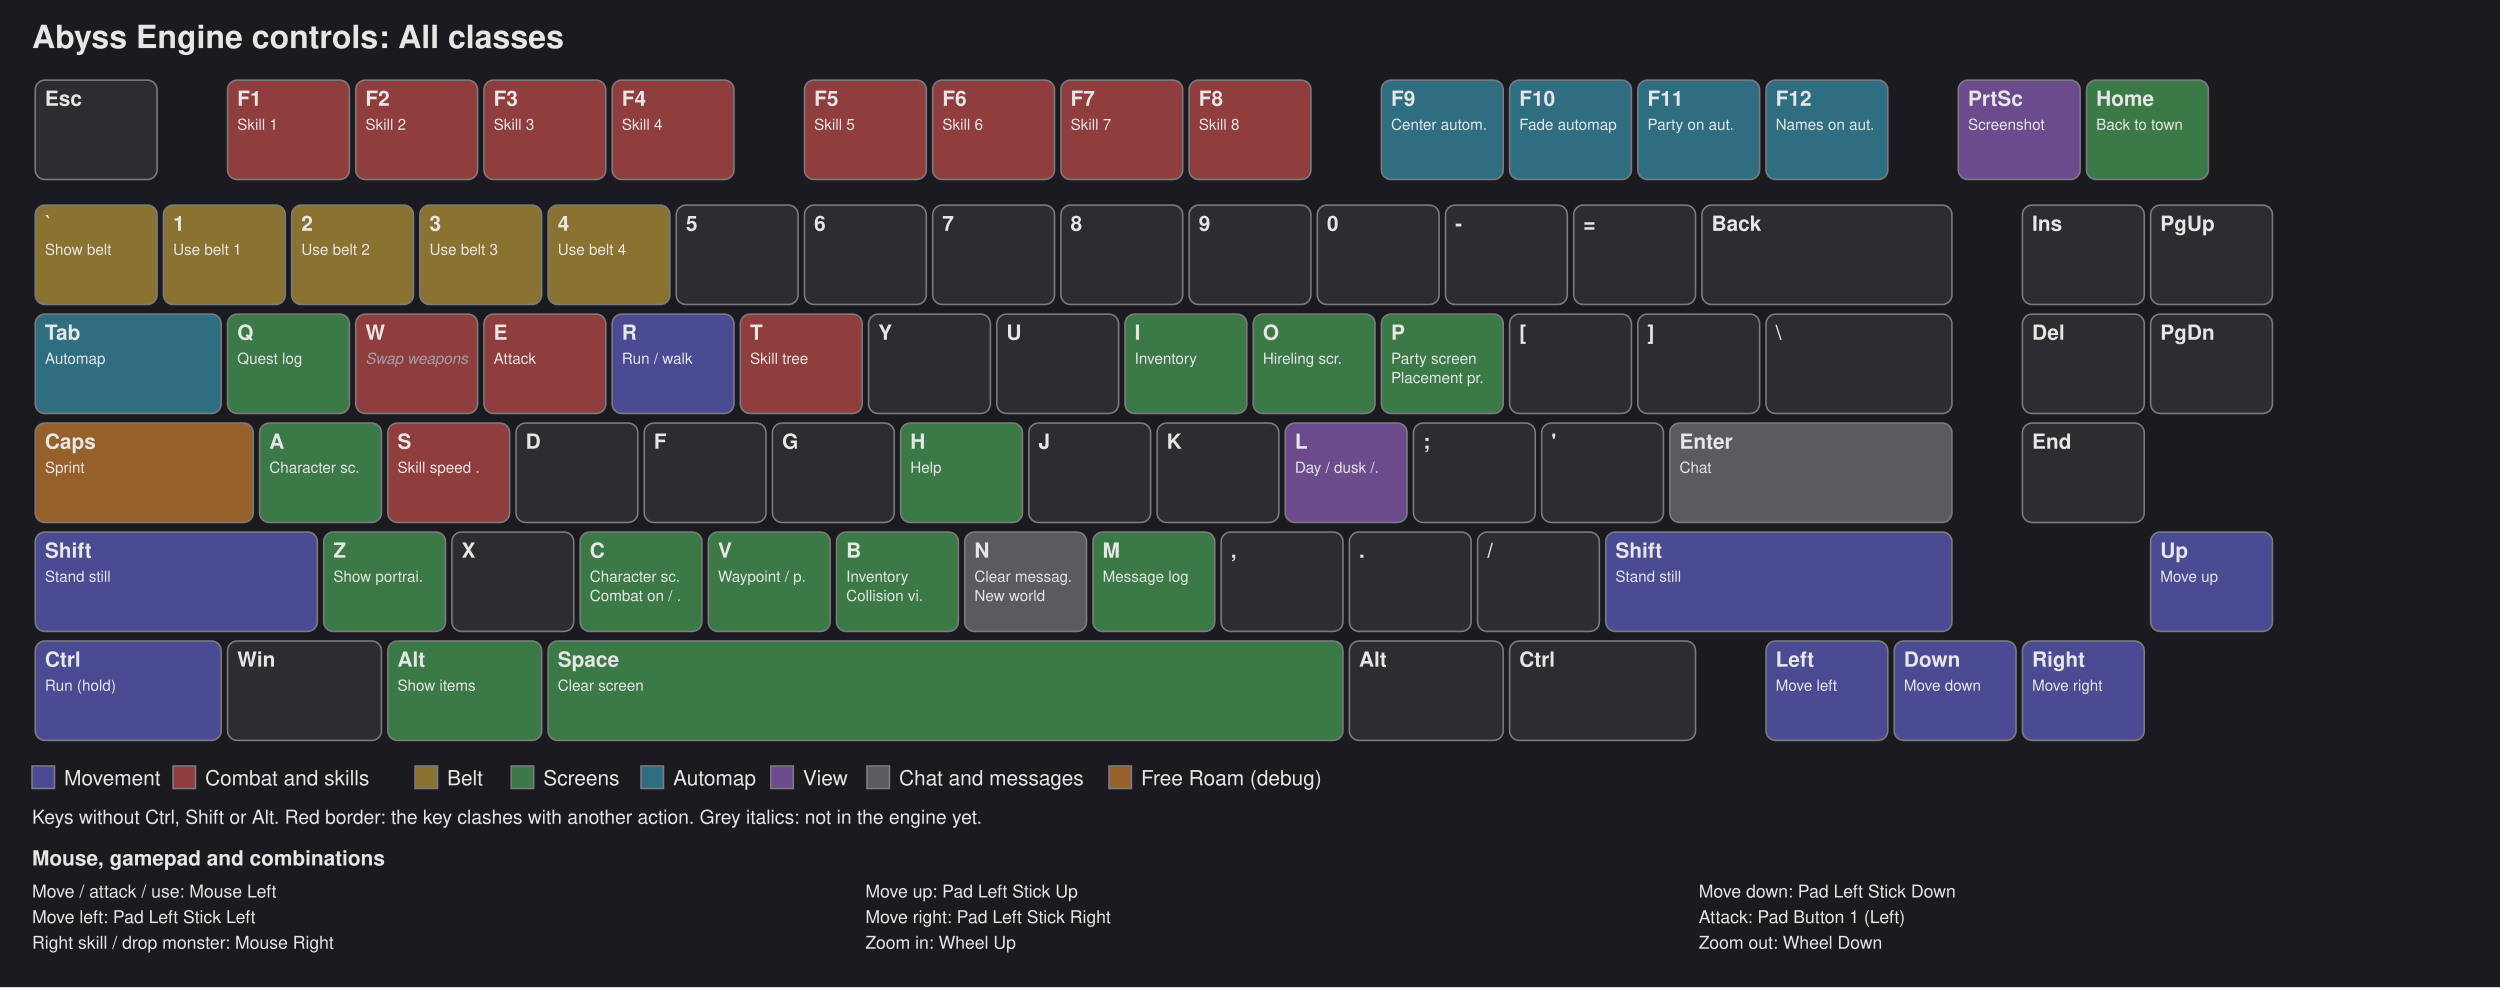
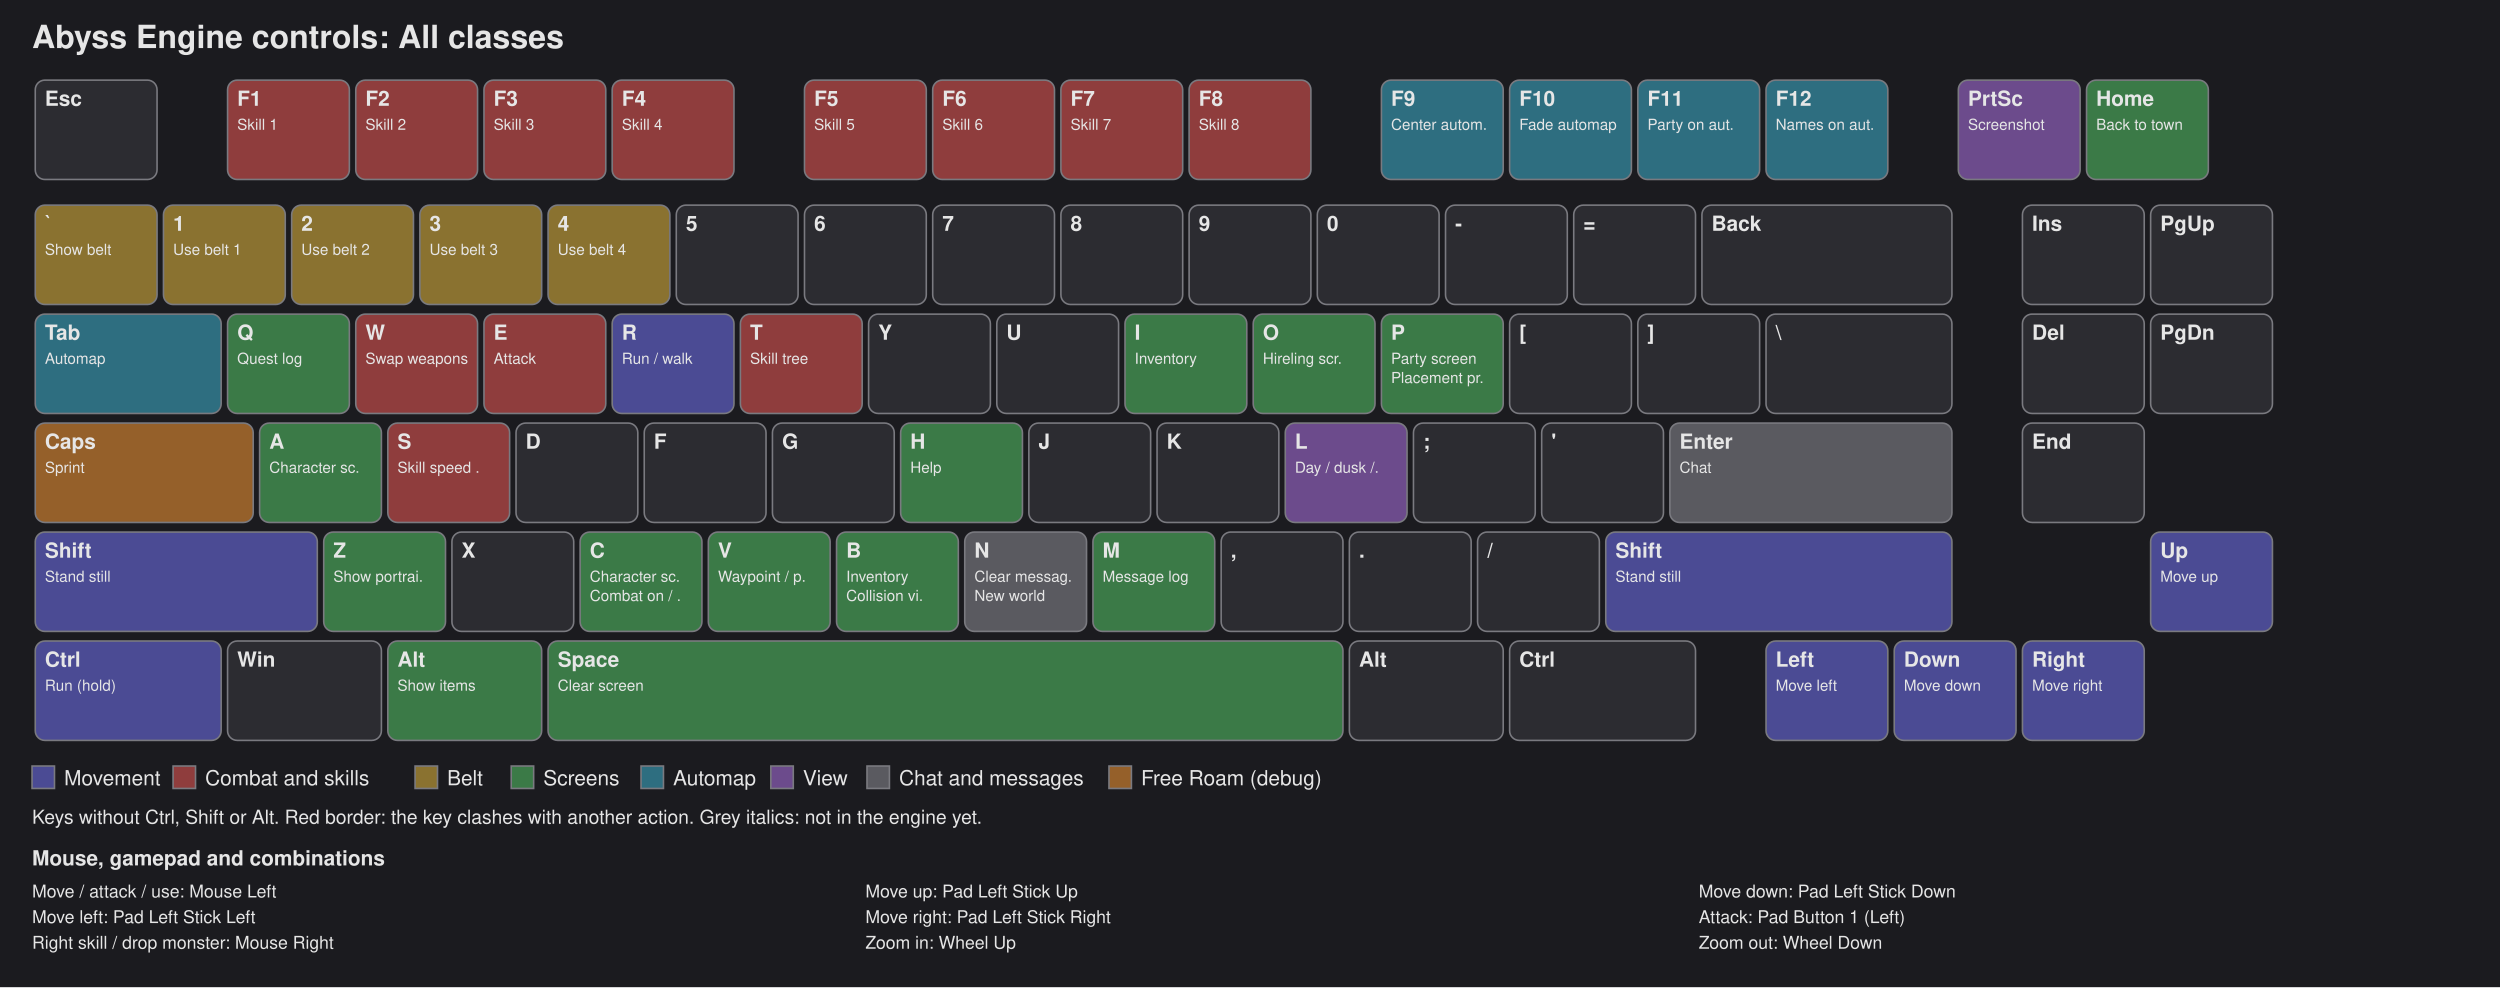
<svg xmlns="http://www.w3.org/2000/svg" width="1560" height="616" viewBox="0 0 1560 616" font-family="Segoe UI, Helvetica, Arial, sans-serif" fill="#e6e6e6">
  <rect width="100%" height="100%" fill="#1b1b1f" />
  <text x="20" y="30" font-size="20" font-weight="bold">Abyss Engine controls: All classes</text>
  <rect x="22" y="50" width="76" height="62" rx="6" fill="#2c2c31" stroke="#7a7a80" stroke-width="1" />
  <text x="28" y="66" font-size="13" font-weight="bold">Esc</text>
  <rect x="142" y="50" width="76" height="62" rx="6" fill="#8f3d3d" stroke="#7a7a80" stroke-width="1" />
  <text x="148" y="66" font-size="13" font-weight="bold">F1</text>
  <text x="148" y="81" font-size="9.5">Skill 1</text>
  <rect x="222" y="50" width="76" height="62" rx="6" fill="#8f3d3d" stroke="#7a7a80" stroke-width="1" />
  <text x="228" y="66" font-size="13" font-weight="bold">F2</text>
  <text x="228" y="81" font-size="9.5">Skill 2</text>
  <rect x="302" y="50" width="76" height="62" rx="6" fill="#8f3d3d" stroke="#7a7a80" stroke-width="1" />
  <text x="308" y="66" font-size="13" font-weight="bold">F3</text>
  <text x="308" y="81" font-size="9.5">Skill 3</text>
  <rect x="382" y="50" width="76" height="62" rx="6" fill="#8f3d3d" stroke="#7a7a80" stroke-width="1" />
  <text x="388" y="66" font-size="13" font-weight="bold">F4</text>
  <text x="388" y="81" font-size="9.5">Skill 4</text>
  <rect x="502" y="50" width="76" height="62" rx="6" fill="#8f3d3d" stroke="#7a7a80" stroke-width="1" />
  <text x="508" y="66" font-size="13" font-weight="bold">F5</text>
  <text x="508" y="81" font-size="9.5">Skill 5</text>
  <rect x="582" y="50" width="76" height="62" rx="6" fill="#8f3d3d" stroke="#7a7a80" stroke-width="1" />
  <text x="588" y="66" font-size="13" font-weight="bold">F6</text>
  <text x="588" y="81" font-size="9.5">Skill 6</text>
  <rect x="662" y="50" width="76" height="62" rx="6" fill="#8f3d3d" stroke="#7a7a80" stroke-width="1" />
  <text x="668" y="66" font-size="13" font-weight="bold">F7</text>
  <text x="668" y="81" font-size="9.5">Skill 7</text>
  <rect x="742" y="50" width="76" height="62" rx="6" fill="#8f3d3d" stroke="#7a7a80" stroke-width="1" />
  <text x="748" y="66" font-size="13" font-weight="bold">F8</text>
  <text x="748" y="81" font-size="9.5">Skill 8</text>
  <rect x="862" y="50" width="76" height="62" rx="6" fill="#2e6e80" stroke="#7a7a80" stroke-width="1" />
  <text x="868" y="66" font-size="13" font-weight="bold">F9</text>
  <text x="868" y="81" font-size="9.5">Center autom.</text>
  <rect x="942" y="50" width="76" height="62" rx="6" fill="#2e6e80" stroke="#7a7a80" stroke-width="1" />
  <text x="948" y="66" font-size="13" font-weight="bold">F10</text>
  <text x="948" y="81" font-size="9.5">Fade automap</text>
  <rect x="1022" y="50" width="76" height="62" rx="6" fill="#2e6e80" stroke="#7a7a80" stroke-width="1" />
  <text x="1028" y="66" font-size="13" font-weight="bold">F11</text>
  <text x="1028" y="81" font-size="9.5">Party on aut.</text>
  <rect x="1102" y="50" width="76" height="62" rx="6" fill="#2e6e80" stroke="#7a7a80" stroke-width="1" />
  <text x="1108" y="66" font-size="13" font-weight="bold">F12</text>
  <text x="1108" y="81" font-size="9.5">Names on aut.</text>
  <rect x="1222" y="50" width="76" height="62" rx="6" fill="#6c4b8c" stroke="#7a7a80" stroke-width="1" />
  <text x="1228" y="66" font-size="13" font-weight="bold">PrtSc</text>
  <text x="1228" y="81" font-size="9.5">Screenshot</text>
  <rect x="1302" y="50" width="76" height="62" rx="6" fill="#3b7a47" stroke="#7a7a80" stroke-width="1" />
  <text x="1308" y="66" font-size="13" font-weight="bold">Home</text>
  <text x="1308" y="81" font-size="9.5">Back to town</text>
  <rect x="22" y="128" width="76" height="62" rx="6" fill="#8a7230" stroke="#7a7a80" stroke-width="1" />
  <text x="28" y="144" font-size="13" font-weight="bold">`</text>
  <text x="28" y="159" font-size="9.5">Show belt</text>
  <rect x="102" y="128" width="76" height="62" rx="6" fill="#8a7230" stroke="#7a7a80" stroke-width="1" />
  <text x="108" y="144" font-size="13" font-weight="bold">1</text>
  <text x="108" y="159" font-size="9.5">Use belt 1</text>
  <rect x="182" y="128" width="76" height="62" rx="6" fill="#8a7230" stroke="#7a7a80" stroke-width="1" />
  <text x="188" y="144" font-size="13" font-weight="bold">2</text>
  <text x="188" y="159" font-size="9.5">Use belt 2</text>
  <rect x="262" y="128" width="76" height="62" rx="6" fill="#8a7230" stroke="#7a7a80" stroke-width="1" />
  <text x="268" y="144" font-size="13" font-weight="bold">3</text>
  <text x="268" y="159" font-size="9.5">Use belt 3</text>
  <rect x="342" y="128" width="76" height="62" rx="6" fill="#8a7230" stroke="#7a7a80" stroke-width="1" />
  <text x="348" y="144" font-size="13" font-weight="bold">4</text>
  <text x="348" y="159" font-size="9.5">Use belt 4</text>
  <rect x="422" y="128" width="76" height="62" rx="6" fill="#2c2c31" stroke="#7a7a80" stroke-width="1" />
  <text x="428" y="144" font-size="13" font-weight="bold">5</text>
  <rect x="502" y="128" width="76" height="62" rx="6" fill="#2c2c31" stroke="#7a7a80" stroke-width="1" />
  <text x="508" y="144" font-size="13" font-weight="bold">6</text>
  <rect x="582" y="128" width="76" height="62" rx="6" fill="#2c2c31" stroke="#7a7a80" stroke-width="1" />
  <text x="588" y="144" font-size="13" font-weight="bold">7</text>
  <rect x="662" y="128" width="76" height="62" rx="6" fill="#2c2c31" stroke="#7a7a80" stroke-width="1" />
  <text x="668" y="144" font-size="13" font-weight="bold">8</text>
  <rect x="742" y="128" width="76" height="62" rx="6" fill="#2c2c31" stroke="#7a7a80" stroke-width="1" />
  <text x="748" y="144" font-size="13" font-weight="bold">9</text>
  <rect x="822" y="128" width="76" height="62" rx="6" fill="#2c2c31" stroke="#7a7a80" stroke-width="1" />
  <text x="828" y="144" font-size="13" font-weight="bold">0</text>
  <rect x="902" y="128" width="76" height="62" rx="6" fill="#2c2c31" stroke="#7a7a80" stroke-width="1" />
  <text x="908" y="144" font-size="13" font-weight="bold">-</text>
  <rect x="982" y="128" width="76" height="62" rx="6" fill="#2c2c31" stroke="#7a7a80" stroke-width="1" />
  <text x="988" y="144" font-size="13" font-weight="bold">=</text>
  <rect x="1062" y="128" width="156" height="62" rx="6" fill="#2c2c31" stroke="#7a7a80" stroke-width="1" />
  <text x="1068" y="144" font-size="13" font-weight="bold">Back</text>
  <rect x="1262" y="128" width="76" height="62" rx="6" fill="#2c2c31" stroke="#7a7a80" stroke-width="1" />
  <text x="1268" y="144" font-size="13" font-weight="bold">Ins</text>
  <rect x="1342" y="128" width="76" height="62" rx="6" fill="#2c2c31" stroke="#7a7a80" stroke-width="1" />
  <text x="1348" y="144" font-size="13" font-weight="bold">PgUp</text>
  <rect x="22" y="196" width="116" height="62" rx="6" fill="#2e6e80" stroke="#7a7a80" stroke-width="1" />
  <text x="28" y="212" font-size="13" font-weight="bold">Tab</text>
  <text x="28" y="227" font-size="9.5">Automap</text>
  <rect x="142" y="196" width="76" height="62" rx="6" fill="#3b7a47" stroke="#7a7a80" stroke-width="1" />
  <text x="148" y="212" font-size="13" font-weight="bold">Q</text>
  <text x="148" y="227" font-size="9.5">Quest log</text>
  <rect x="222" y="196" width="76" height="62" rx="6" fill="#8f3d3d" stroke="#7a7a80" stroke-width="1" />
  <text x="228" y="212" font-size="13" font-weight="bold">W</text>
-   <text x="228" y="227" font-size="9.5" fill="#a0a0a8" font-style="italic">Swap weapons</text>
+   <text x="228" y="227" font-size="9.5">Swap weapons</text>
  <rect x="302" y="196" width="76" height="62" rx="6" fill="#8f3d3d" stroke="#7a7a80" stroke-width="1" />
  <text x="308" y="212" font-size="13" font-weight="bold">E</text>
  <text x="308" y="227" font-size="9.5">Attack</text>
  <rect x="382" y="196" width="76" height="62" rx="6" fill="#4b4b94" stroke="#7a7a80" stroke-width="1" />
  <text x="388" y="212" font-size="13" font-weight="bold">R</text>
  <text x="388" y="227" font-size="9.5">Run / walk</text>
  <rect x="462" y="196" width="76" height="62" rx="6" fill="#8f3d3d" stroke="#7a7a80" stroke-width="1" />
  <text x="468" y="212" font-size="13" font-weight="bold">T</text>
  <text x="468" y="227" font-size="9.5">Skill tree</text>
  <rect x="542" y="196" width="76" height="62" rx="6" fill="#2c2c31" stroke="#7a7a80" stroke-width="1" />
  <text x="548" y="212" font-size="13" font-weight="bold">Y</text>
  <rect x="622" y="196" width="76" height="62" rx="6" fill="#2c2c31" stroke="#7a7a80" stroke-width="1" />
  <text x="628" y="212" font-size="13" font-weight="bold">U</text>
  <rect x="702" y="196" width="76" height="62" rx="6" fill="#3b7a47" stroke="#7a7a80" stroke-width="1" />
  <text x="708" y="212" font-size="13" font-weight="bold">I</text>
  <text x="708" y="227" font-size="9.5">Inventory</text>
  <rect x="782" y="196" width="76" height="62" rx="6" fill="#3b7a47" stroke="#7a7a80" stroke-width="1" />
  <text x="788" y="212" font-size="13" font-weight="bold">O</text>
  <text x="788" y="227" font-size="9.5">Hireling scr.</text>
  <rect x="862" y="196" width="76" height="62" rx="6" fill="#3b7a47" stroke="#7a7a80" stroke-width="1" />
  <text x="868" y="212" font-size="13" font-weight="bold">P</text>
  <text x="868" y="227" font-size="9.5">Party screen</text>
  <text x="868" y="239" font-size="9.5">Placement pr.</text>
  <rect x="942" y="196" width="76" height="62" rx="6" fill="#2c2c31" stroke="#7a7a80" stroke-width="1" />
  <text x="948" y="212" font-size="13" font-weight="bold">[</text>
  <rect x="1022" y="196" width="76" height="62" rx="6" fill="#2c2c31" stroke="#7a7a80" stroke-width="1" />
  <text x="1028" y="212" font-size="13" font-weight="bold">]</text>
  <rect x="1102" y="196" width="116" height="62" rx="6" fill="#2c2c31" stroke="#7a7a80" stroke-width="1" />
  <text x="1108" y="212" font-size="13" font-weight="bold">\</text>
  <rect x="1262" y="196" width="76" height="62" rx="6" fill="#2c2c31" stroke="#7a7a80" stroke-width="1" />
  <text x="1268" y="212" font-size="13" font-weight="bold">Del</text>
  <rect x="1342" y="196" width="76" height="62" rx="6" fill="#2c2c31" stroke="#7a7a80" stroke-width="1" />
  <text x="1348" y="212" font-size="13" font-weight="bold">PgDn</text>
  <rect x="22" y="264" width="136" height="62" rx="6" fill="#95602a" stroke="#7a7a80" stroke-width="1" />
  <text x="28" y="280" font-size="13" font-weight="bold">Caps</text>
  <text x="28" y="295" font-size="9.5">Sprint</text>
  <rect x="162" y="264" width="76" height="62" rx="6" fill="#3b7a47" stroke="#7a7a80" stroke-width="1" />
  <text x="168" y="280" font-size="13" font-weight="bold">A</text>
  <text x="168" y="295" font-size="9.5">Character sc.</text>
  <rect x="242" y="264" width="76" height="62" rx="6" fill="#8f3d3d" stroke="#7a7a80" stroke-width="1" />
  <text x="248" y="280" font-size="13" font-weight="bold">S</text>
  <text x="248" y="295" font-size="9.5">Skill speed .</text>
  <rect x="322" y="264" width="76" height="62" rx="6" fill="#2c2c31" stroke="#7a7a80" stroke-width="1" />
  <text x="328" y="280" font-size="13" font-weight="bold">D</text>
  <rect x="402" y="264" width="76" height="62" rx="6" fill="#2c2c31" stroke="#7a7a80" stroke-width="1" />
  <text x="408" y="280" font-size="13" font-weight="bold">F</text>
  <rect x="482" y="264" width="76" height="62" rx="6" fill="#2c2c31" stroke="#7a7a80" stroke-width="1" />
  <text x="488" y="280" font-size="13" font-weight="bold">G</text>
  <rect x="562" y="264" width="76" height="62" rx="6" fill="#3b7a47" stroke="#7a7a80" stroke-width="1" />
  <text x="568" y="280" font-size="13" font-weight="bold">H</text>
  <text x="568" y="295" font-size="9.5">Help</text>
  <rect x="642" y="264" width="76" height="62" rx="6" fill="#2c2c31" stroke="#7a7a80" stroke-width="1" />
  <text x="648" y="280" font-size="13" font-weight="bold">J</text>
  <rect x="722" y="264" width="76" height="62" rx="6" fill="#2c2c31" stroke="#7a7a80" stroke-width="1" />
  <text x="728" y="280" font-size="13" font-weight="bold">K</text>
  <rect x="802" y="264" width="76" height="62" rx="6" fill="#6c4b8c" stroke="#7a7a80" stroke-width="1" />
  <text x="808" y="280" font-size="13" font-weight="bold">L</text>
  <text x="808" y="295" font-size="9.5">Day / dusk /.</text>
  <rect x="882" y="264" width="76" height="62" rx="6" fill="#2c2c31" stroke="#7a7a80" stroke-width="1" />
  <text x="888" y="280" font-size="13" font-weight="bold">;</text>
  <rect x="962" y="264" width="76" height="62" rx="6" fill="#2c2c31" stroke="#7a7a80" stroke-width="1" />
  <text x="968" y="280" font-size="13" font-weight="bold">'</text>
  <rect x="1042" y="264" width="176" height="62" rx="6" fill="#5a5a60" stroke="#7a7a80" stroke-width="1" />
  <text x="1048" y="280" font-size="13" font-weight="bold">Enter</text>
  <text x="1048" y="295" font-size="9.5">Chat</text>
  <rect x="1262" y="264" width="76" height="62" rx="6" fill="#2c2c31" stroke="#7a7a80" stroke-width="1" />
  <text x="1268" y="280" font-size="13" font-weight="bold">End</text>
  <rect x="22" y="332" width="176" height="62" rx="6" fill="#4b4b94" stroke="#7a7a80" stroke-width="1" />
  <text x="28" y="348" font-size="13" font-weight="bold">Shift</text>
  <text x="28" y="363" font-size="9.5">Stand still</text>
  <rect x="202" y="332" width="76" height="62" rx="6" fill="#3b7a47" stroke="#7a7a80" stroke-width="1" />
  <text x="208" y="348" font-size="13" font-weight="bold">Z</text>
  <text x="208" y="363" font-size="9.5">Show portrai.</text>
  <rect x="282" y="332" width="76" height="62" rx="6" fill="#2c2c31" stroke="#7a7a80" stroke-width="1" />
  <text x="288" y="348" font-size="13" font-weight="bold">X</text>
  <rect x="362" y="332" width="76" height="62" rx="6" fill="#3b7a47" stroke="#7a7a80" stroke-width="1" />
  <text x="368" y="348" font-size="13" font-weight="bold">C</text>
  <text x="368" y="363" font-size="9.5">Character sc.</text>
  <text x="368" y="375" font-size="9.5">Combat on / .</text>
  <rect x="442" y="332" width="76" height="62" rx="6" fill="#3b7a47" stroke="#7a7a80" stroke-width="1" />
  <text x="448" y="348" font-size="13" font-weight="bold">V</text>
  <text x="448" y="363" font-size="9.5">Waypoint / p.</text>
  <rect x="522" y="332" width="76" height="62" rx="6" fill="#3b7a47" stroke="#7a7a80" stroke-width="1" />
  <text x="528" y="348" font-size="13" font-weight="bold">B</text>
  <text x="528" y="363" font-size="9.5">Inventory</text>
  <text x="528" y="375" font-size="9.5">Collision vi.</text>
  <rect x="602" y="332" width="76" height="62" rx="6" fill="#5a5a60" stroke="#7a7a80" stroke-width="1" />
  <text x="608" y="348" font-size="13" font-weight="bold">N</text>
  <text x="608" y="363" font-size="9.5">Clear messag.</text>
  <text x="608" y="375" font-size="9.5">New world</text>
  <rect x="682" y="332" width="76" height="62" rx="6" fill="#3b7a47" stroke="#7a7a80" stroke-width="1" />
  <text x="688" y="348" font-size="13" font-weight="bold">M</text>
  <text x="688" y="363" font-size="9.5">Message log</text>
  <rect x="762" y="332" width="76" height="62" rx="6" fill="#2c2c31" stroke="#7a7a80" stroke-width="1" />
  <text x="768" y="348" font-size="13" font-weight="bold">,</text>
  <rect x="842" y="332" width="76" height="62" rx="6" fill="#2c2c31" stroke="#7a7a80" stroke-width="1" />
  <text x="848" y="348" font-size="13" font-weight="bold">.</text>
  <rect x="922" y="332" width="76" height="62" rx="6" fill="#2c2c31" stroke="#7a7a80" stroke-width="1" />
  <text x="928" y="348" font-size="13" font-weight="bold">/</text>
  <rect x="1002" y="332" width="216" height="62" rx="6" fill="#4b4b94" stroke="#7a7a80" stroke-width="1" />
  <text x="1008" y="348" font-size="13" font-weight="bold">Shift</text>
  <text x="1008" y="363" font-size="9.5">Stand still</text>
  <rect x="1342" y="332" width="76" height="62" rx="6" fill="#4b4b94" stroke="#7a7a80" stroke-width="1" />
  <text x="1348" y="348" font-size="13" font-weight="bold">Up</text>
  <text x="1348" y="363" font-size="9.5">Move up</text>
  <rect x="22" y="400" width="116" height="62" rx="6" fill="#4b4b94" stroke="#7a7a80" stroke-width="1" />
  <text x="28" y="416" font-size="13" font-weight="bold">Ctrl</text>
  <text x="28" y="431" font-size="9.5">Run (hold)</text>
  <rect x="142" y="400" width="96" height="62" rx="6" fill="#2c2c31" stroke="#7a7a80" stroke-width="1" />
  <text x="148" y="416" font-size="13" font-weight="bold">Win</text>
  <rect x="242" y="400" width="96" height="62" rx="6" fill="#3b7a47" stroke="#7a7a80" stroke-width="1" />
  <text x="248" y="416" font-size="13" font-weight="bold">Alt</text>
  <text x="248" y="431" font-size="9.5">Show items</text>
  <rect x="342" y="400" width="496" height="62" rx="6" fill="#3b7a47" stroke="#7a7a80" stroke-width="1" />
  <text x="348" y="416" font-size="13" font-weight="bold">Space</text>
  <text x="348" y="431" font-size="9.5">Clear screen</text>
  <rect x="842" y="400" width="96" height="62" rx="6" fill="#2c2c31" stroke="#7a7a80" stroke-width="1" />
  <text x="848" y="416" font-size="13" font-weight="bold">Alt</text>
  <rect x="942" y="400" width="116" height="62" rx="6" fill="#2c2c31" stroke="#7a7a80" stroke-width="1" />
  <text x="948" y="416" font-size="13" font-weight="bold">Ctrl</text>
  <rect x="1102" y="400" width="76" height="62" rx="6" fill="#4b4b94" stroke="#7a7a80" stroke-width="1" />
  <text x="1108" y="416" font-size="13" font-weight="bold">Left</text>
  <text x="1108" y="431" font-size="9.5">Move left</text>
  <rect x="1182" y="400" width="76" height="62" rx="6" fill="#4b4b94" stroke="#7a7a80" stroke-width="1" />
  <text x="1188" y="416" font-size="13" font-weight="bold">Down</text>
  <text x="1188" y="431" font-size="9.5">Move down</text>
  <rect x="1262" y="400" width="76" height="62" rx="6" fill="#4b4b94" stroke="#7a7a80" stroke-width="1" />
  <text x="1268" y="416" font-size="13" font-weight="bold">Right</text>
  <text x="1268" y="431" font-size="9.5">Move right</text>
  <rect x="20" y="478" width="14" height="14" fill="#4b4b94" stroke="#7a7a80" />
  <text x="40" y="490" font-size="13">Movement</text>
  <rect x="108" y="478" width="14" height="14" fill="#8f3d3d" stroke="#7a7a80" />
  <text x="128" y="490" font-size="13">Combat and skills</text>
  <rect x="259" y="478" width="14" height="14" fill="#8a7230" stroke="#7a7a80" />
  <text x="279" y="490" font-size="13">Belt</text>
  <rect x="319" y="478" width="14" height="14" fill="#3b7a47" stroke="#7a7a80" />
  <text x="339" y="490" font-size="13">Screens</text>
  <rect x="400" y="478" width="14" height="14" fill="#2e6e80" stroke="#7a7a80" />
  <text x="420" y="490" font-size="13">Automap</text>
  <rect x="481" y="478" width="14" height="14" fill="#6c4b8c" stroke="#7a7a80" />
  <text x="501" y="490" font-size="13">View</text>
  <rect x="541" y="478" width="14" height="14" fill="#5a5a60" stroke="#7a7a80" />
  <text x="561" y="490" font-size="13">Chat and messages</text>
  <rect x="692" y="478" width="14" height="14" fill="#95602a" stroke="#7a7a80" />
  <text x="712" y="490" font-size="13">Free Roam (debug)</text>
  <text x="20" y="514" font-size="12">Keys without Ctrl, Shift or Alt. Red border: the key clashes with another action. Grey italics: not in the engine yet.</text>
  <text x="20" y="540" font-size="13" font-weight="bold">Mouse, gamepad and combinations</text>
  <text x="20" y="560" font-size="11">Move / attack / use: Mouse Left</text>
  <text x="540" y="560" font-size="11">Move up: Pad Left Stick Up</text>
  <text x="1060" y="560" font-size="11">Move down: Pad Left Stick Down</text>
  <text x="20" y="576" font-size="11">Move left: Pad Left Stick Left</text>
  <text x="540" y="576" font-size="11">Move right: Pad Left Stick Right</text>
  <text x="1060" y="576" font-size="11">Attack: Pad Button 1 (Left)</text>
  <text x="20" y="592" font-size="11">Right skill / drop monster: Mouse Right</text>
  <text x="540" y="592" font-size="11">Zoom in: Wheel Up</text>
  <text x="1060" y="592" font-size="11">Zoom out: Wheel Down</text>
</svg>
